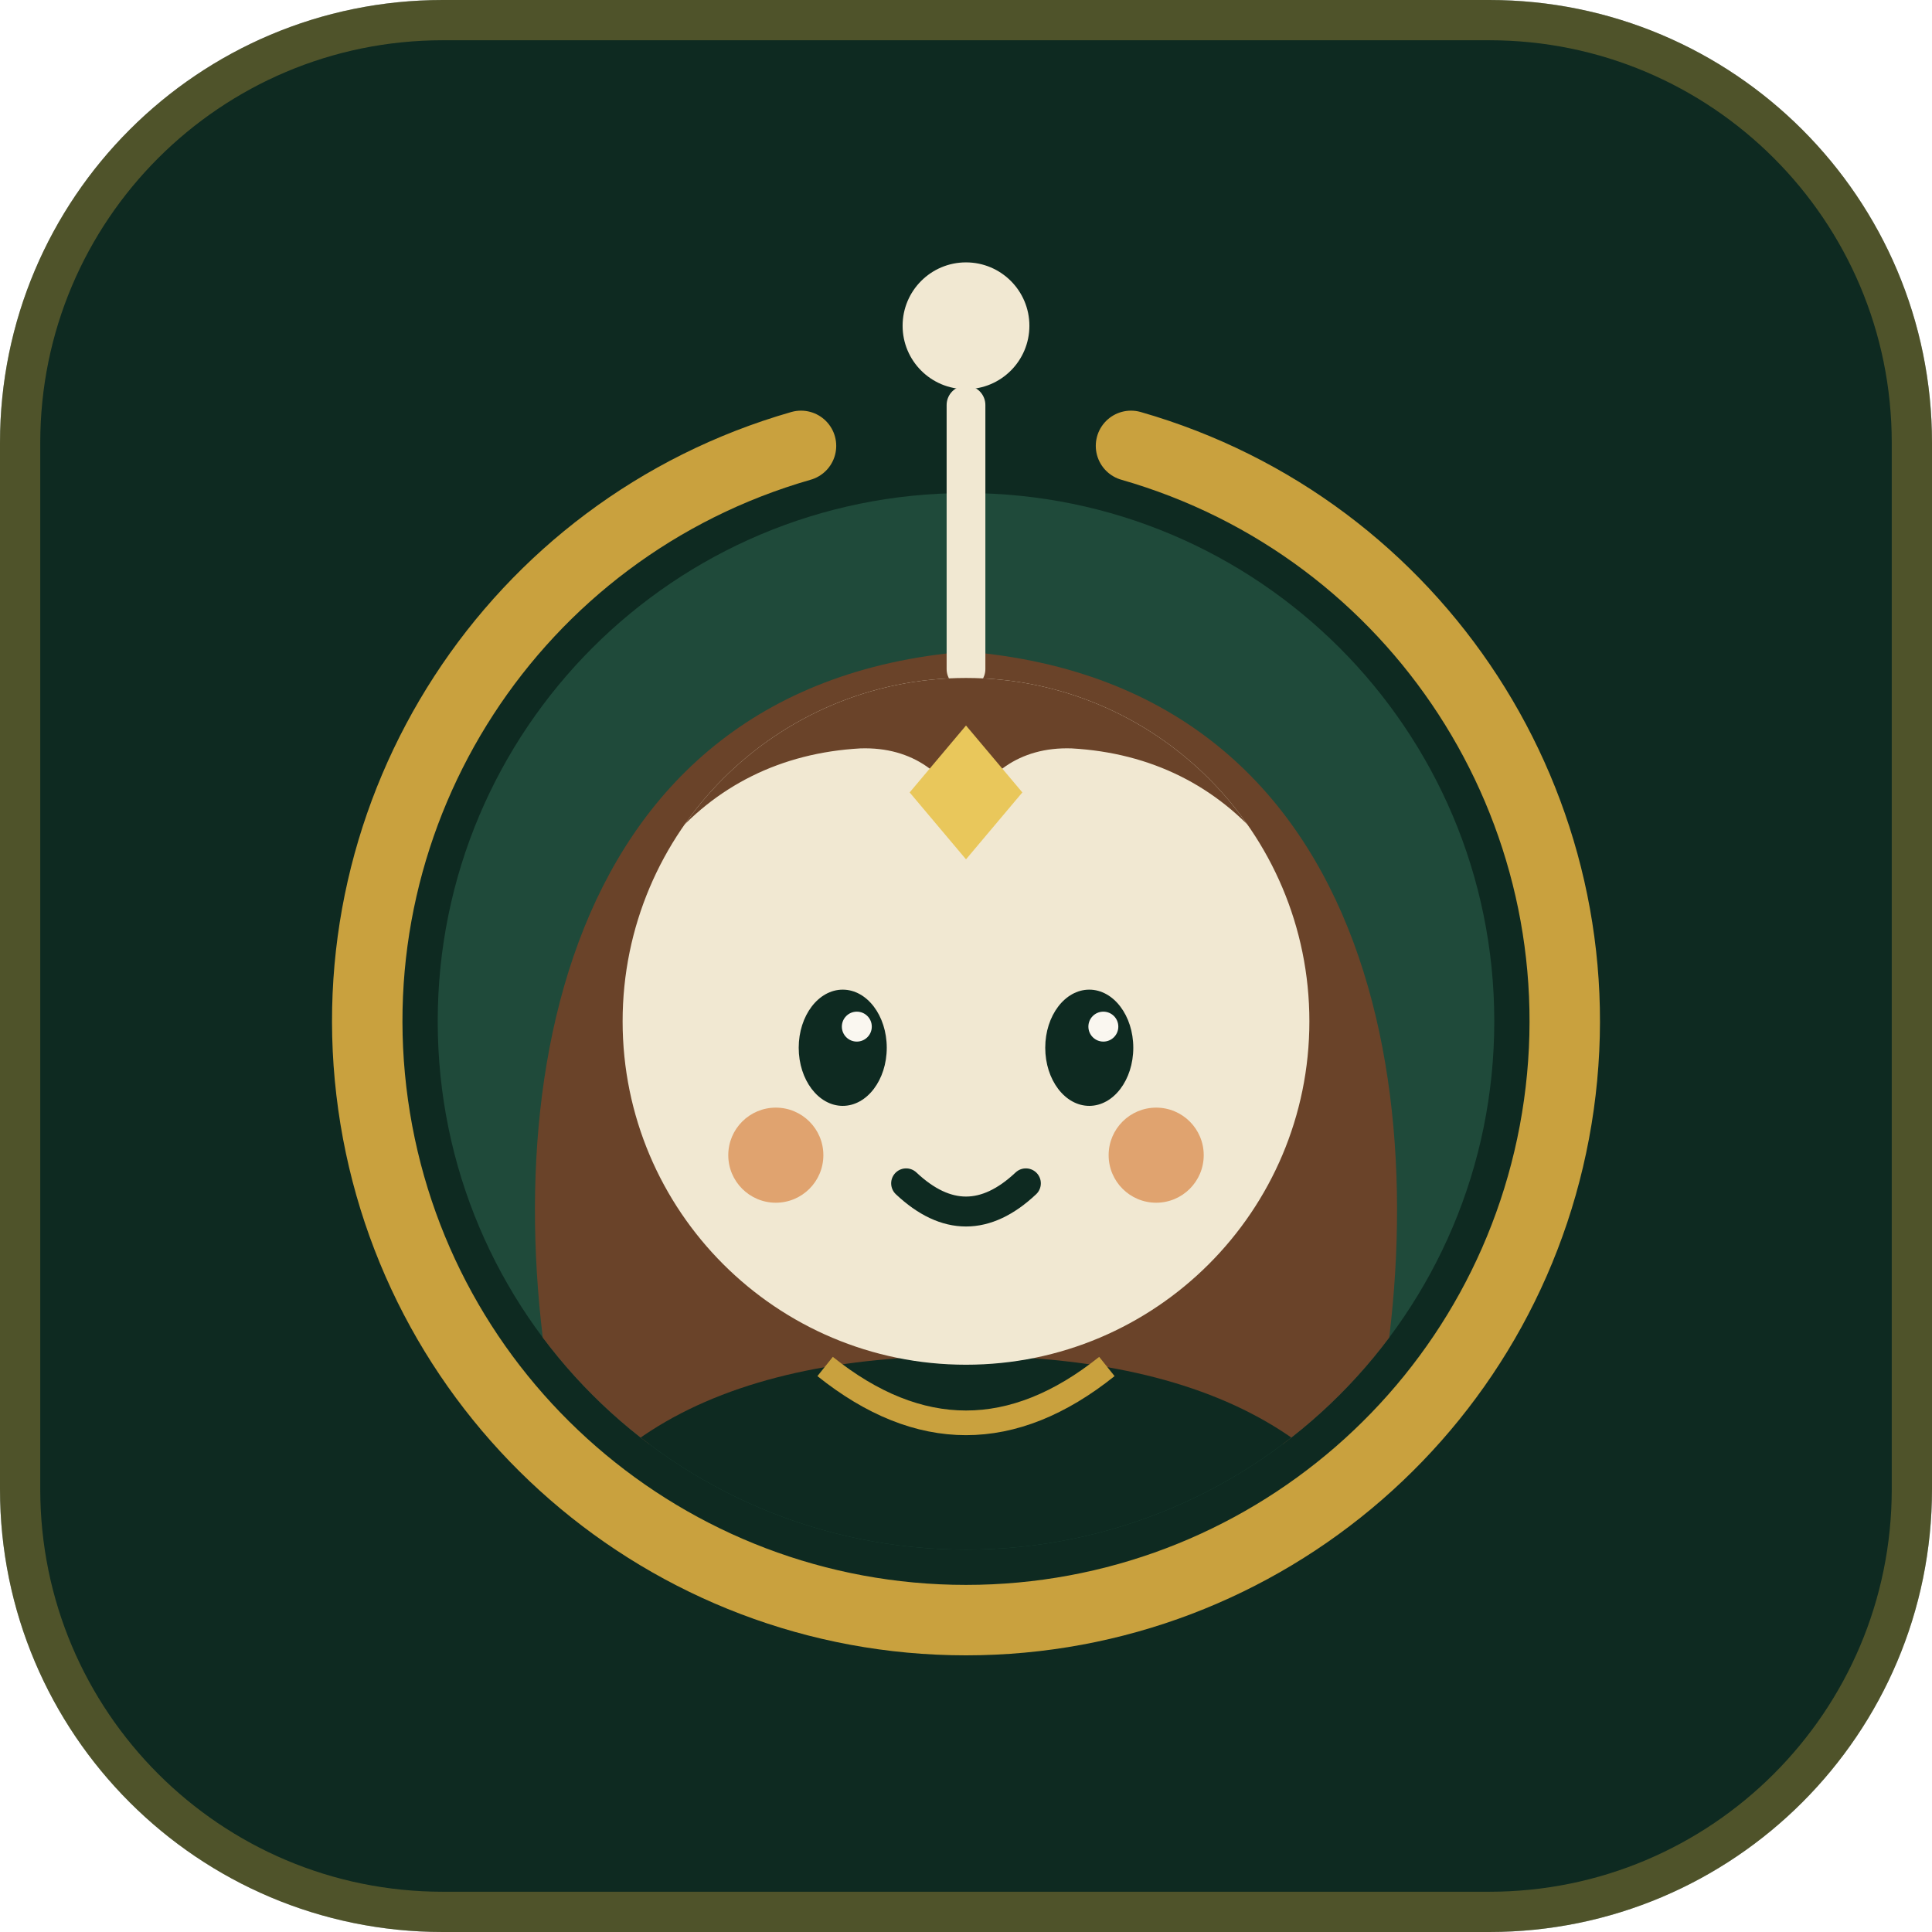
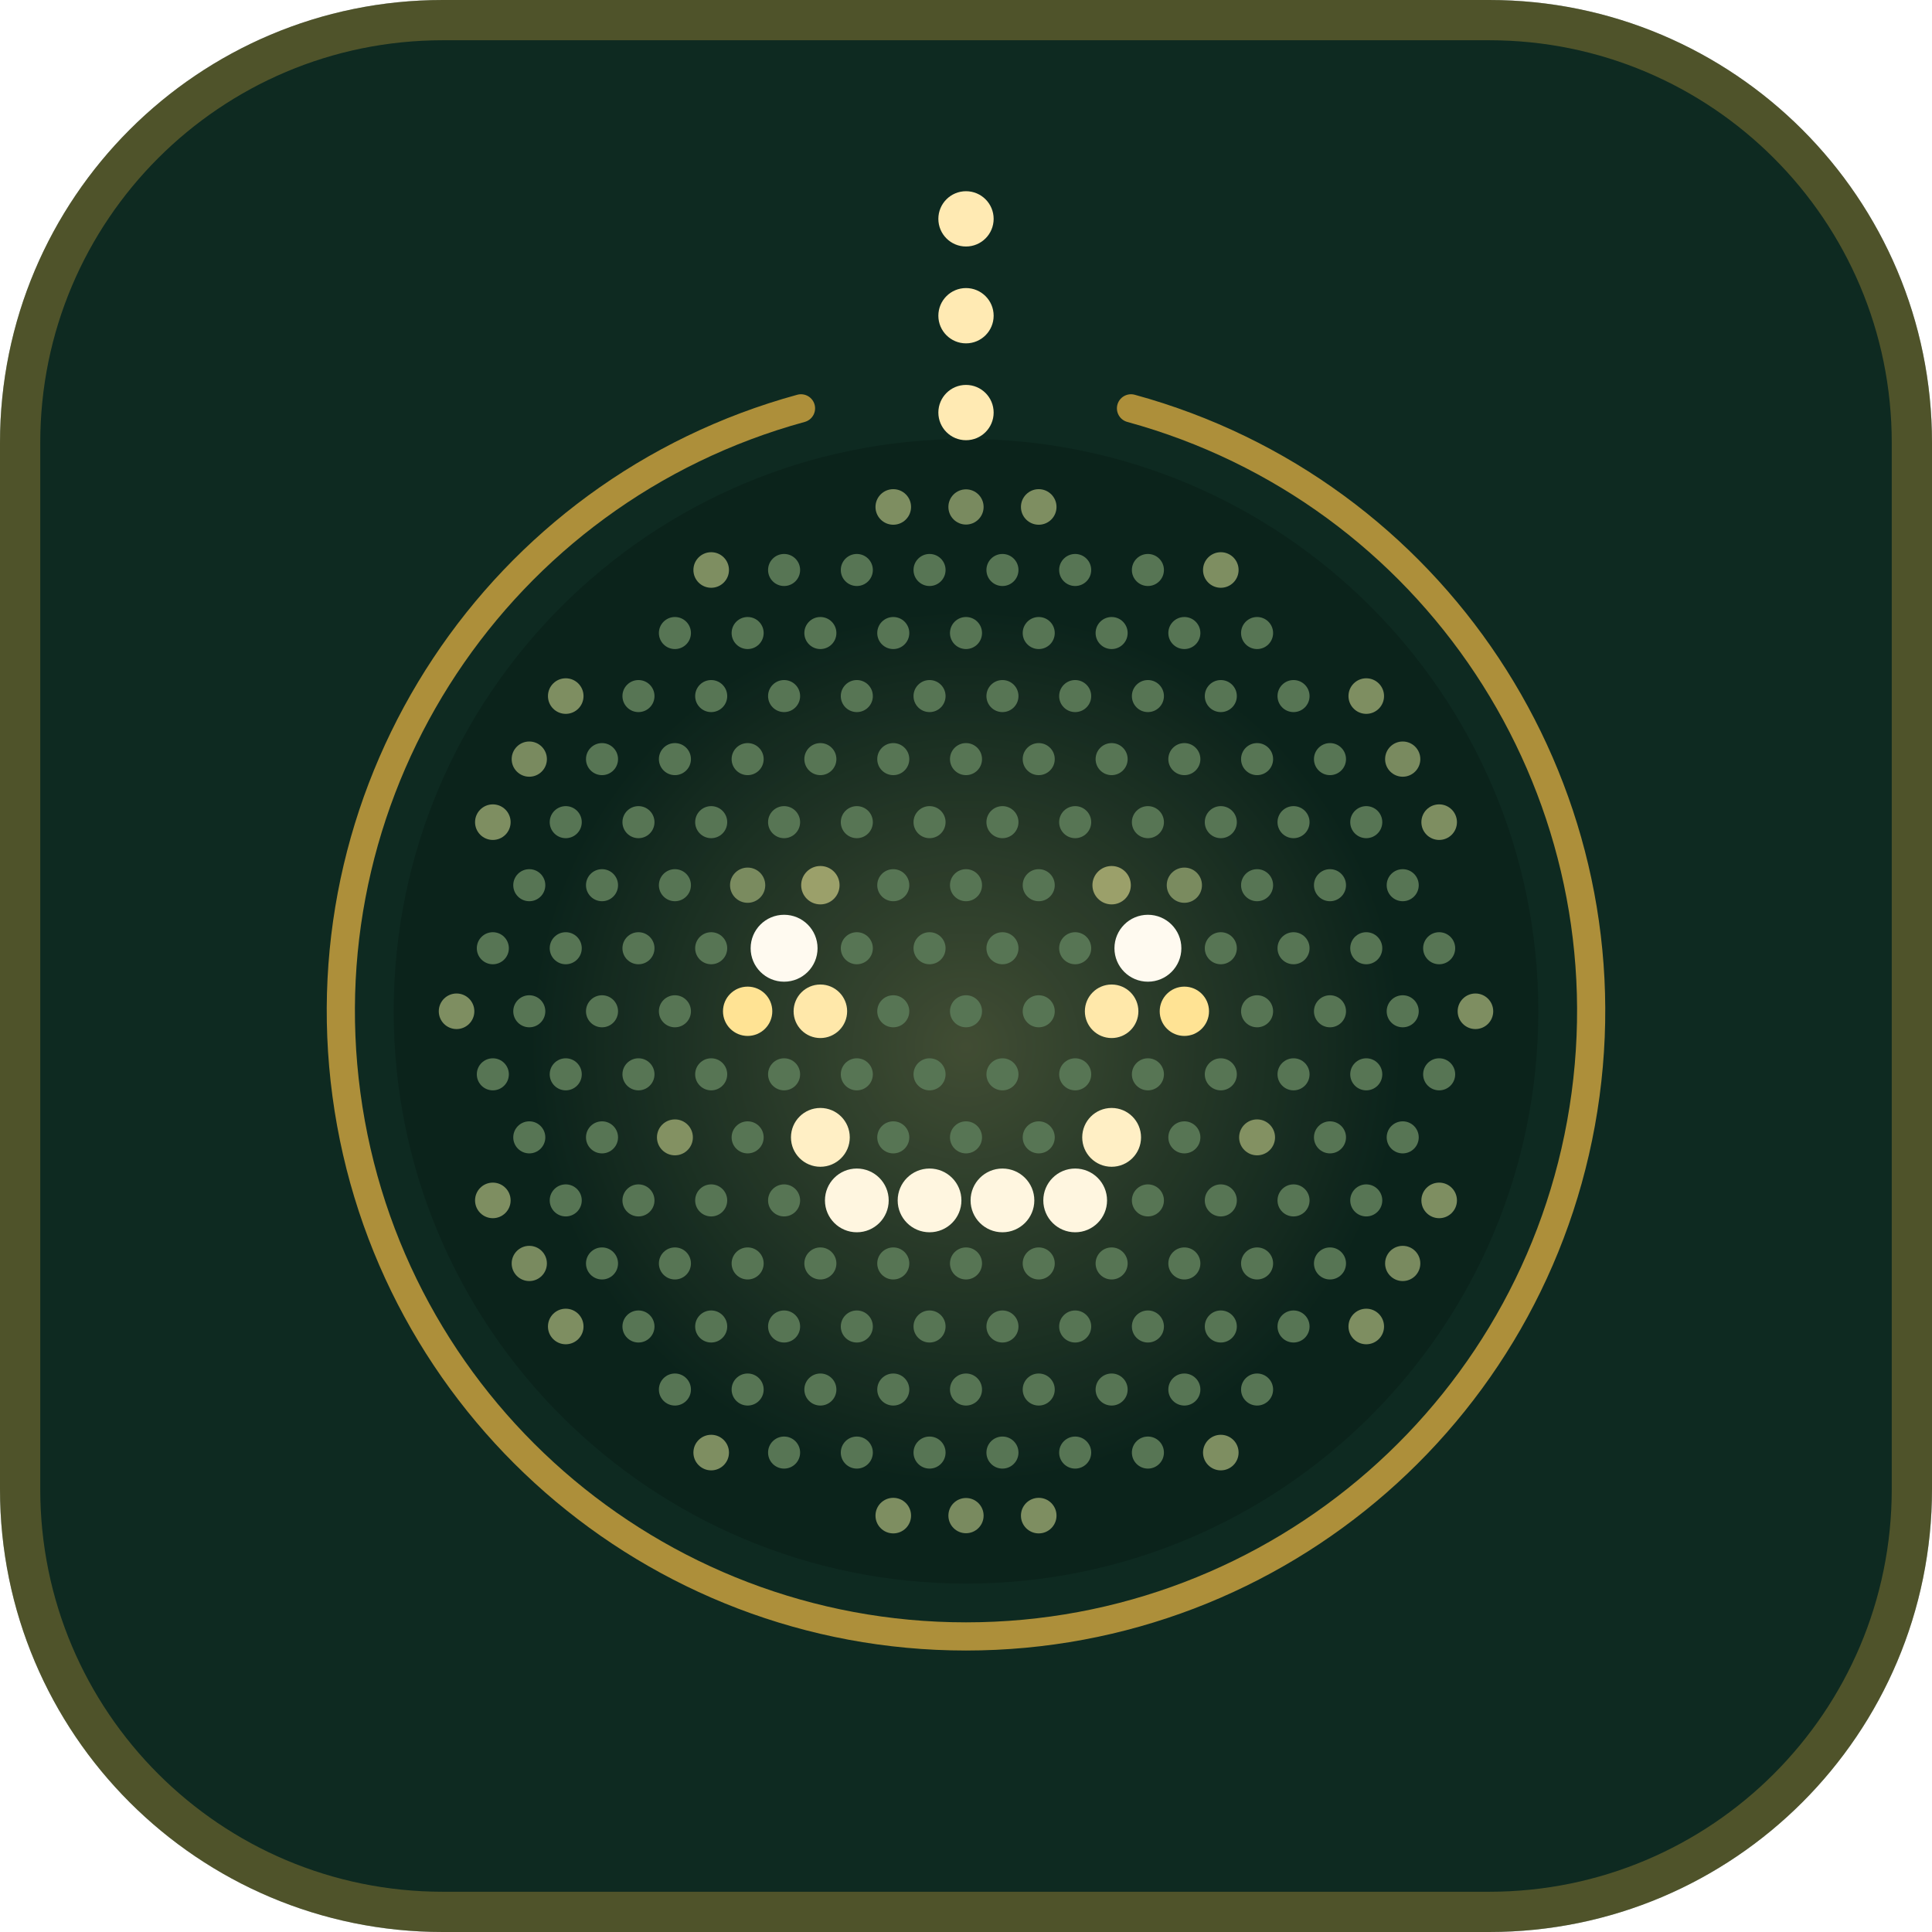
<svg xmlns="http://www.w3.org/2000/svg" viewBox="0 0 96 96" width="96" height="96" role="img" aria-labelledby="t">
-   <style>.rhea-mouth-open,.rhea-spark{opacity:0}</style>
-   <rect width="96" height="96" rx="22" fill="#0E2A21" />
-   <rect x="1" y="1" width="94" height="94" rx="21" fill="none" stroke="#C9A13E" stroke-opacity=".35" stroke-width="2" />
-   <g transform="translate(6 7) scale(.875)">
+   <rect width="96" height="96" rx="22" fill="#0e2a21" />
+   <rect x="1" y="1" width="94" height="94" rx="21" fill="none" stroke="#c9a13e" stroke-opacity=".35" stroke-width="2" />
+   <g transform="translate(6 6.5) scale(.875)">
    <defs>
-       <clipPath id="rhea-sky">
-         <circle cx="48" cy="50" r="30" />
-       </clipPath>
-       <clipPath id="rhea-head">
-         <circle cx="48" cy="50" r="19.5" />
-       </clipPath>
+       <radialGradient id="s-halo">
+         <stop offset="0" stop-color="#ffe08a" stop-opacity=".22" />
+         <stop offset="1" stop-color="#ffe08a" stop-opacity="0" />
+       </radialGradient>
    </defs>
-     <g class="rhea-sky">
-       <circle cx="48" cy="50" r="30" fill="#1F4A3A" />
-       <g clip-path="url(#rhea-sky)">
-         <path class="rhea-hair-back" d="M25 74C21 56 24 31 48 29C72 31 75 56 71 74Z" fill="#6A4329" />
-         <path class="rhea-shoulders" d="M22 86C24 74 34 69 48 69C62 69 72 74 74 86Z" fill="#0E2A21" />
-         <path d="M40 69.6Q48 76 56 69.6" fill="none" stroke="#C9A13E" stroke-width="1.4" />
-       </g>
-     </g>
-     <path class="rhea-ring" d="M57.37 17.32A34 34 0 1 1 38.63 17.32" fill="none" stroke="#C9A13E" stroke-width="4" stroke-linecap="round" />
-     <circle class="rhea-spark" cx="48" cy="16" r="2.6" fill="#E9C75B" />
-     <g class="rhea-antenna">
-       <path d="M48 15V30" stroke="#F1E8D2" stroke-width="2.2" stroke-linecap="round" />
-       <circle class="rhea-knot" cx="48" cy="10.5" r="3.6" fill="#F1E8D2" />
-     </g>
-     <g class="rhea-head">
-       <circle cx="48" cy="50" r="19.5" fill="#F1E8D2" />
-       <path class="rhea-hair" clip-path="url(#rhea-head)" fill="#6A4329" d="M26 54C27 42 33 35 42 34.5C45 34.4 47 36 48 38.4C49 36 51 34.4 54 34.5C63 35 69 42 70 54L76 54L76 24L20 24L20 54Z" />
-       <path class="rhea-gem" d="M48 33.2L51.2 37L48 40.8L44.8 37Z" fill="#E9C75B" />
-       <g class="rhea-cheeks" fill="#E0A36F">
-         <circle cx="37.2" cy="57.6" r="2.7" />
-         <circle cx="58.8" cy="57.6" r="2.7" />
-       </g>
-       <g class="rhea-gaze">
-         <g class="rhea-eye rhea-eye--l">
-           <ellipse cx="41" cy="51.5" rx="2.5" ry="3.3" fill="#0E2A21" />
-           <circle cx="41.8" cy="50.3" r=".85" fill="#FAF7F0" />
-         </g>
-         <g class="rhea-eye rhea-eye--r">
-           <ellipse cx="55" cy="51.5" rx="2.5" ry="3.3" fill="#0E2A21" />
-           <circle cx="55.8" cy="50.3" r=".85" fill="#FAF7F0" />
-         </g>
-       </g>
-       <path class="rhea-mouth" d="M44.6 59.2Q48 62.4 51.4 59.2" fill="none" stroke="#0E2A21" stroke-width="1.7" stroke-linecap="round" />
-       <path class="rhea-mouth-open" d="M43.8 58.6Q48 59.6 52.2 58.6Q51.6 64.4 48 64.4Q44.4 64.4 43.8 58.6Z" fill="#0E2A21" />
+     <circle cx="48" cy="50" r="32.5" fill="#0b231b" />
+     <circle cx="48" cy="52" r="24.8" fill="url(#s-halo)" />
+     <path d="M57.37 15.76A35.5 35.5 0 1 1 38.63 15.76" fill="none" stroke="#c9a13e" stroke-width="1.6" stroke-linecap="round" opacity=".85" />
+     <g class="rhea-lamps-dots">
+       <circle cx="43.87" cy="21.36" r="1.01" fill="#7e8e61" />
+       <circle cx="48.00" cy="21.36" r="1.00" fill="#798a5f" />
+       <circle cx="52.13" cy="21.36" r="1.01" fill="#7e8e61" />
+       <circle cx="33.53" cy="24.94" r="1.01" fill="#7e8e61" />
+       <circle cx="37.67" cy="24.94" r="0.91" fill="#577554" />
+       <circle cx="41.80" cy="24.94" r="0.91" fill="#577554" />
+       <circle cx="45.93" cy="24.94" r="0.91" fill="#577554" />
+       <circle cx="50.07" cy="24.94" r="0.91" fill="#577554" />
+       <circle cx="54.20" cy="24.94" r="0.91" fill="#577554" />
+       <circle cx="58.33" cy="24.94" r="0.91" fill="#577554" />
+       <circle cx="62.47" cy="24.94" r="1.01" fill="#7e8e61" />
+       <circle cx="31.47" cy="28.52" r="0.91" fill="#577554" />
+       <circle cx="35.60" cy="28.52" r="0.91" fill="#577554" />
+       <circle cx="39.73" cy="28.52" r="0.91" fill="#577554" />
+       <circle cx="43.87" cy="28.52" r="0.91" fill="#577554" />
+       <circle cx="48.00" cy="28.52" r="0.91" fill="#577554" />
+       <circle cx="52.13" cy="28.52" r="0.91" fill="#577554" />
+       <circle cx="56.27" cy="28.52" r="0.91" fill="#577554" />
+       <circle cx="60.40" cy="28.52" r="0.91" fill="#577554" />
+       <circle cx="64.53" cy="28.52" r="0.91" fill="#577554" />
+       <circle cx="25.27" cy="32.10" r="1.01" fill="#7e8e61" />
+       <circle cx="29.40" cy="32.10" r="0.91" fill="#577554" />
+       <circle cx="33.53" cy="32.10" r="0.91" fill="#577554" />
+       <circle cx="37.67" cy="32.10" r="0.91" fill="#577554" />
+       <circle cx="41.80" cy="32.10" r="0.91" fill="#577554" />
+       <circle cx="45.93" cy="32.10" r="0.91" fill="#577554" />
+       <circle cx="50.07" cy="32.10" r="0.91" fill="#577554" />
+       <circle cx="54.20" cy="32.10" r="0.91" fill="#577554" />
+       <circle cx="58.33" cy="32.10" r="0.91" fill="#577554" />
+       <circle cx="62.47" cy="32.10" r="0.91" fill="#577554" />
+       <circle cx="66.60" cy="32.10" r="0.91" fill="#577554" />
+       <circle cx="70.73" cy="32.10" r="1.01" fill="#7e8e61" />
+       <circle cx="23.20" cy="35.68" r="1.00" fill="#798a5f" />
+       <circle cx="27.33" cy="35.68" r="0.91" fill="#577554" />
+       <circle cx="31.47" cy="35.68" r="0.91" fill="#577554" />
+       <circle cx="35.60" cy="35.68" r="0.91" fill="#577554" />
+       <circle cx="39.73" cy="35.68" r="0.91" fill="#577554" />
+       <circle cx="43.87" cy="35.68" r="0.91" fill="#577554" />
+       <circle cx="48.00" cy="35.68" r="0.91" fill="#577554" />
+       <circle cx="52.13" cy="35.68" r="0.91" fill="#577554" />
+       <circle cx="56.27" cy="35.68" r="0.91" fill="#577554" />
+       <circle cx="60.40" cy="35.68" r="0.91" fill="#577554" />
+       <circle cx="64.53" cy="35.68" r="0.91" fill="#577554" />
+       <circle cx="68.67" cy="35.68" r="0.91" fill="#577554" />
+       <circle cx="72.80" cy="35.68" r="1.00" fill="#798a5f" />
+       <circle cx="21.13" cy="39.26" r="1.01" fill="#7e8e61" />
+       <circle cx="25.27" cy="39.26" r="0.91" fill="#577554" />
+       <circle cx="29.40" cy="39.26" r="0.91" fill="#577554" />
+       <circle cx="33.53" cy="39.26" r="0.91" fill="#577554" />
+       <circle cx="37.67" cy="39.26" r="0.91" fill="#577554" />
+       <circle cx="41.80" cy="39.26" r="0.91" fill="#577554" />
+       <circle cx="45.93" cy="39.26" r="0.91" fill="#577554" />
+       <circle cx="50.07" cy="39.26" r="0.91" fill="#577554" />
+       <circle cx="54.20" cy="39.26" r="0.91" fill="#577554" />
+       <circle cx="58.33" cy="39.26" r="0.91" fill="#577554" />
+       <circle cx="62.47" cy="39.26" r="0.91" fill="#577554" />
+       <circle cx="66.60" cy="39.26" r="0.91" fill="#577554" />
+       <circle cx="70.73" cy="39.26" r="0.91" fill="#577554" />
+       <circle cx="74.87" cy="39.26" r="1.01" fill="#7e8e61" />
+       <circle cx="23.20" cy="42.84" r="0.91" fill="#577554" />
+       <circle cx="27.33" cy="42.84" r="0.91" fill="#577554" />
+       <circle cx="31.47" cy="42.84" r="0.91" fill="#577554" />
+       <circle cx="35.60" cy="42.84" r="1.00" fill="#7a8b5f" />
+       <circle cx="39.73" cy="42.84" r="1.09" fill="#9ba06a" />
+       <circle cx="43.87" cy="42.84" r="0.91" fill="#577554" />
+       <circle cx="48.00" cy="42.84" r="0.91" fill="#577554" />
+       <circle cx="52.13" cy="42.84" r="0.91" fill="#577554" />
+       <circle cx="56.27" cy="42.84" r="1.09" fill="#9ba06a" />
+       <circle cx="60.40" cy="42.84" r="1.00" fill="#7a8b5f" />
+       <circle cx="64.53" cy="42.84" r="0.91" fill="#577554" />
+       <circle cx="68.67" cy="42.84" r="0.91" fill="#577554" />
+       <circle cx="72.80" cy="42.84" r="0.91" fill="#577554" />
+       <circle cx="21.13" cy="46.42" r="0.91" fill="#577554" />
+       <circle cx="25.27" cy="46.42" r="0.91" fill="#577554" />
+       <circle cx="29.40" cy="46.42" r="0.91" fill="#577554" />
+       <circle cx="33.53" cy="46.42" r="0.91" fill="#577554" />
+       <circle class="rhea-lamp-lit" cx="37.67" cy="46.42" r="1.90" fill="#fffaf0" />
+       <circle cx="41.80" cy="46.42" r="0.91" fill="#577554" />
+       <circle cx="45.93" cy="46.42" r="0.91" fill="#577554" />
+       <circle cx="50.07" cy="46.42" r="0.91" fill="#577554" />
+       <circle cx="54.20" cy="46.42" r="0.91" fill="#577554" />
+       <circle class="rhea-lamp-lit" cx="58.33" cy="46.42" r="1.90" fill="#fffaf0" />
+       <circle cx="62.47" cy="46.42" r="0.91" fill="#577554" />
+       <circle cx="66.60" cy="46.42" r="0.91" fill="#577554" />
+       <circle cx="70.73" cy="46.42" r="0.91" fill="#577554" />
+       <circle cx="74.87" cy="46.42" r="0.91" fill="#577554" />
+       <circle cx="19.07" cy="50.00" r="1.01" fill="#7e8e61" />
+       <circle cx="23.20" cy="50.00" r="0.91" fill="#577554" />
+       <circle cx="27.33" cy="50.00" r="0.91" fill="#577554" />
+       <circle cx="31.47" cy="50.00" r="0.91" fill="#577554" />
+       <circle cx="35.60" cy="50.00" r="1.40" fill="#ffe394" />
+       <circle class="rhea-lamp-lit" cx="39.73" cy="50.00" r="1.52" fill="#ffe8aa" />
+       <circle cx="43.87" cy="50.00" r="0.91" fill="#577554" />
+       <circle cx="48.00" cy="50.00" r="0.91" fill="#577554" />
+       <circle cx="52.13" cy="50.00" r="0.91" fill="#577554" />
+       <circle class="rhea-lamp-lit" cx="56.27" cy="50.00" r="1.52" fill="#ffe8aa" />
+       <circle cx="60.40" cy="50.00" r="1.40" fill="#ffe394" />
+       <circle cx="64.53" cy="50.00" r="0.91" fill="#577554" />
+       <circle cx="68.67" cy="50.00" r="0.91" fill="#577554" />
+       <circle cx="72.80" cy="50.00" r="0.91" fill="#577554" />
+       <circle cx="76.93" cy="50.00" r="1.01" fill="#7e8e61" />
+       <circle cx="21.13" cy="53.58" r="0.91" fill="#577554" />
+       <circle cx="25.27" cy="53.58" r="0.91" fill="#577554" />
+       <circle cx="29.40" cy="53.58" r="0.91" fill="#577554" />
+       <circle cx="33.53" cy="53.58" r="0.91" fill="#577554" />
+       <circle cx="37.67" cy="53.58" r="0.91" fill="#577554" />
+       <circle cx="41.80" cy="53.58" r="0.91" fill="#577554" />
+       <circle cx="45.93" cy="53.58" r="0.91" fill="#577554" />
+       <circle cx="50.07" cy="53.58" r="0.91" fill="#577554" />
+       <circle cx="54.20" cy="53.58" r="0.91" fill="#577554" />
+       <circle cx="58.33" cy="53.58" r="0.91" fill="#577554" />
+       <circle cx="62.47" cy="53.58" r="0.91" fill="#577554" />
+       <circle cx="66.60" cy="53.58" r="0.91" fill="#577554" />
+       <circle cx="70.73" cy="53.58" r="0.91" fill="#577554" />
+       <circle cx="74.87" cy="53.58" r="0.91" fill="#577554" />
+       <circle cx="23.20" cy="57.16" r="0.91" fill="#577554" />
+       <circle cx="27.33" cy="57.16" r="0.91" fill="#577554" />
+       <circle cx="31.47" cy="57.16" r="1.02" fill="#839162" />
+       <circle cx="35.60" cy="57.16" r="0.91" fill="#577554" />
+       <circle class="rhea-lamp-lit" cx="39.73" cy="57.16" r="1.67" fill="#ffefc5" />
+       <circle cx="43.87" cy="57.16" r="0.91" fill="#577554" />
+       <circle cx="48.00" cy="57.16" r="0.91" fill="#577554" />
+       <circle cx="52.13" cy="57.16" r="0.91" fill="#577554" />
+       <circle class="rhea-lamp-lit" cx="56.27" cy="57.16" r="1.67" fill="#ffefc5" />
+       <circle cx="60.40" cy="57.16" r="0.91" fill="#577554" />
+       <circle cx="64.53" cy="57.16" r="1.02" fill="#839162" />
+       <circle cx="68.67" cy="57.16" r="0.91" fill="#577554" />
+       <circle cx="72.80" cy="57.16" r="0.91" fill="#577554" />
+       <circle cx="21.13" cy="60.74" r="1.01" fill="#7e8e61" />
+       <circle cx="25.27" cy="60.74" r="0.91" fill="#577554" />
+       <circle cx="29.40" cy="60.74" r="0.91" fill="#577554" />
+       <circle cx="33.53" cy="60.74" r="0.91" fill="#577554" />
+       <circle cx="37.67" cy="60.74" r="0.91" fill="#577554" />
+       <circle class="rhea-lamp-lit" cx="41.80" cy="60.74" r="1.81" fill="#fff6e0" />
+       <circle class="rhea-lamp-lit" cx="45.93" cy="60.74" r="1.81" fill="#fff6e0" />
+       <circle class="rhea-lamp-lit" cx="50.07" cy="60.74" r="1.81" fill="#fff6e0" />
+       <circle class="rhea-lamp-lit" cx="54.20" cy="60.74" r="1.81" fill="#fff6e0" />
+       <circle cx="58.33" cy="60.74" r="0.91" fill="#577554" />
+       <circle cx="62.47" cy="60.74" r="0.91" fill="#577554" />
+       <circle cx="66.60" cy="60.74" r="0.91" fill="#577554" />
+       <circle cx="70.73" cy="60.74" r="0.91" fill="#577554" />
+       <circle cx="74.87" cy="60.74" r="1.01" fill="#7e8e61" />
+       <circle cx="23.20" cy="64.32" r="1.00" fill="#798a5f" />
+       <circle cx="27.33" cy="64.32" r="0.91" fill="#577554" />
+       <circle cx="31.47" cy="64.32" r="0.91" fill="#577554" />
+       <circle cx="35.60" cy="64.32" r="0.91" fill="#577554" />
+       <circle cx="39.73" cy="64.32" r="0.91" fill="#577554" />
+       <circle cx="43.87" cy="64.32" r="0.91" fill="#577554" />
+       <circle cx="48.00" cy="64.32" r="0.91" fill="#577554" />
+       <circle cx="52.13" cy="64.32" r="0.91" fill="#577554" />
+       <circle cx="56.27" cy="64.32" r="0.91" fill="#577554" />
+       <circle cx="60.40" cy="64.32" r="0.91" fill="#577554" />
+       <circle cx="64.53" cy="64.32" r="0.91" fill="#577554" />
+       <circle cx="68.67" cy="64.32" r="0.91" fill="#577554" />
+       <circle cx="72.80" cy="64.32" r="1.00" fill="#798a5f" />
+       <circle cx="25.27" cy="67.90" r="1.01" fill="#7e8e61" />
+       <circle cx="29.40" cy="67.90" r="0.91" fill="#577554" />
+       <circle cx="33.53" cy="67.90" r="0.91" fill="#577554" />
+       <circle cx="37.67" cy="67.90" r="0.91" fill="#577554" />
+       <circle cx="41.80" cy="67.90" r="0.91" fill="#577554" />
+       <circle cx="45.93" cy="67.90" r="0.91" fill="#577554" />
+       <circle cx="50.07" cy="67.90" r="0.91" fill="#577554" />
+       <circle cx="54.20" cy="67.90" r="0.91" fill="#577554" />
+       <circle cx="58.33" cy="67.90" r="0.91" fill="#577554" />
+       <circle cx="62.47" cy="67.90" r="0.91" fill="#577554" />
+       <circle cx="66.60" cy="67.90" r="0.91" fill="#577554" />
+       <circle cx="70.73" cy="67.90" r="1.01" fill="#7e8e61" />
+       <circle cx="31.47" cy="71.48" r="0.91" fill="#577554" />
+       <circle cx="35.60" cy="71.48" r="0.91" fill="#577554" />
+       <circle cx="39.73" cy="71.48" r="0.91" fill="#577554" />
+       <circle cx="43.87" cy="71.48" r="0.91" fill="#577554" />
+       <circle cx="48.00" cy="71.48" r="0.91" fill="#577554" />
+       <circle cx="52.13" cy="71.48" r="0.91" fill="#577554" />
+       <circle cx="56.27" cy="71.48" r="0.91" fill="#577554" />
+       <circle cx="60.40" cy="71.48" r="0.91" fill="#577554" />
+       <circle cx="64.53" cy="71.48" r="0.91" fill="#577554" />
+       <circle cx="33.53" cy="75.06" r="1.01" fill="#7e8e61" />
+       <circle cx="37.67" cy="75.06" r="0.91" fill="#577554" />
+       <circle cx="41.80" cy="75.06" r="0.91" fill="#577554" />
+       <circle cx="45.93" cy="75.06" r="0.91" fill="#577554" />
+       <circle cx="50.07" cy="75.06" r="0.91" fill="#577554" />
+       <circle cx="54.20" cy="75.06" r="0.91" fill="#577554" />
+       <circle cx="58.33" cy="75.06" r="0.91" fill="#577554" />
+       <circle cx="62.47" cy="75.06" r="1.01" fill="#7e8e61" />
+       <circle cx="43.87" cy="78.64" r="1.01" fill="#7e8e61" />
+       <circle cx="48.00" cy="78.64" r="1.00" fill="#798a5f" />
+       <circle cx="52.13" cy="78.64" r="1.01" fill="#7e8e61" />
+       <circle class="rhea-lamp-antenna" cx="48.00" cy="16.00" r="1.57" fill="#ffeab3" />
+       <circle class="rhea-lamp-antenna" cx="48.00" cy="10.50" r="1.57" fill="#ffeab3" />
+       <circle class="rhea-lamp-antenna" cx="48.00" cy="5.00" r="1.57" fill="#ffeab3" />
    </g>
  </g>
</svg>
